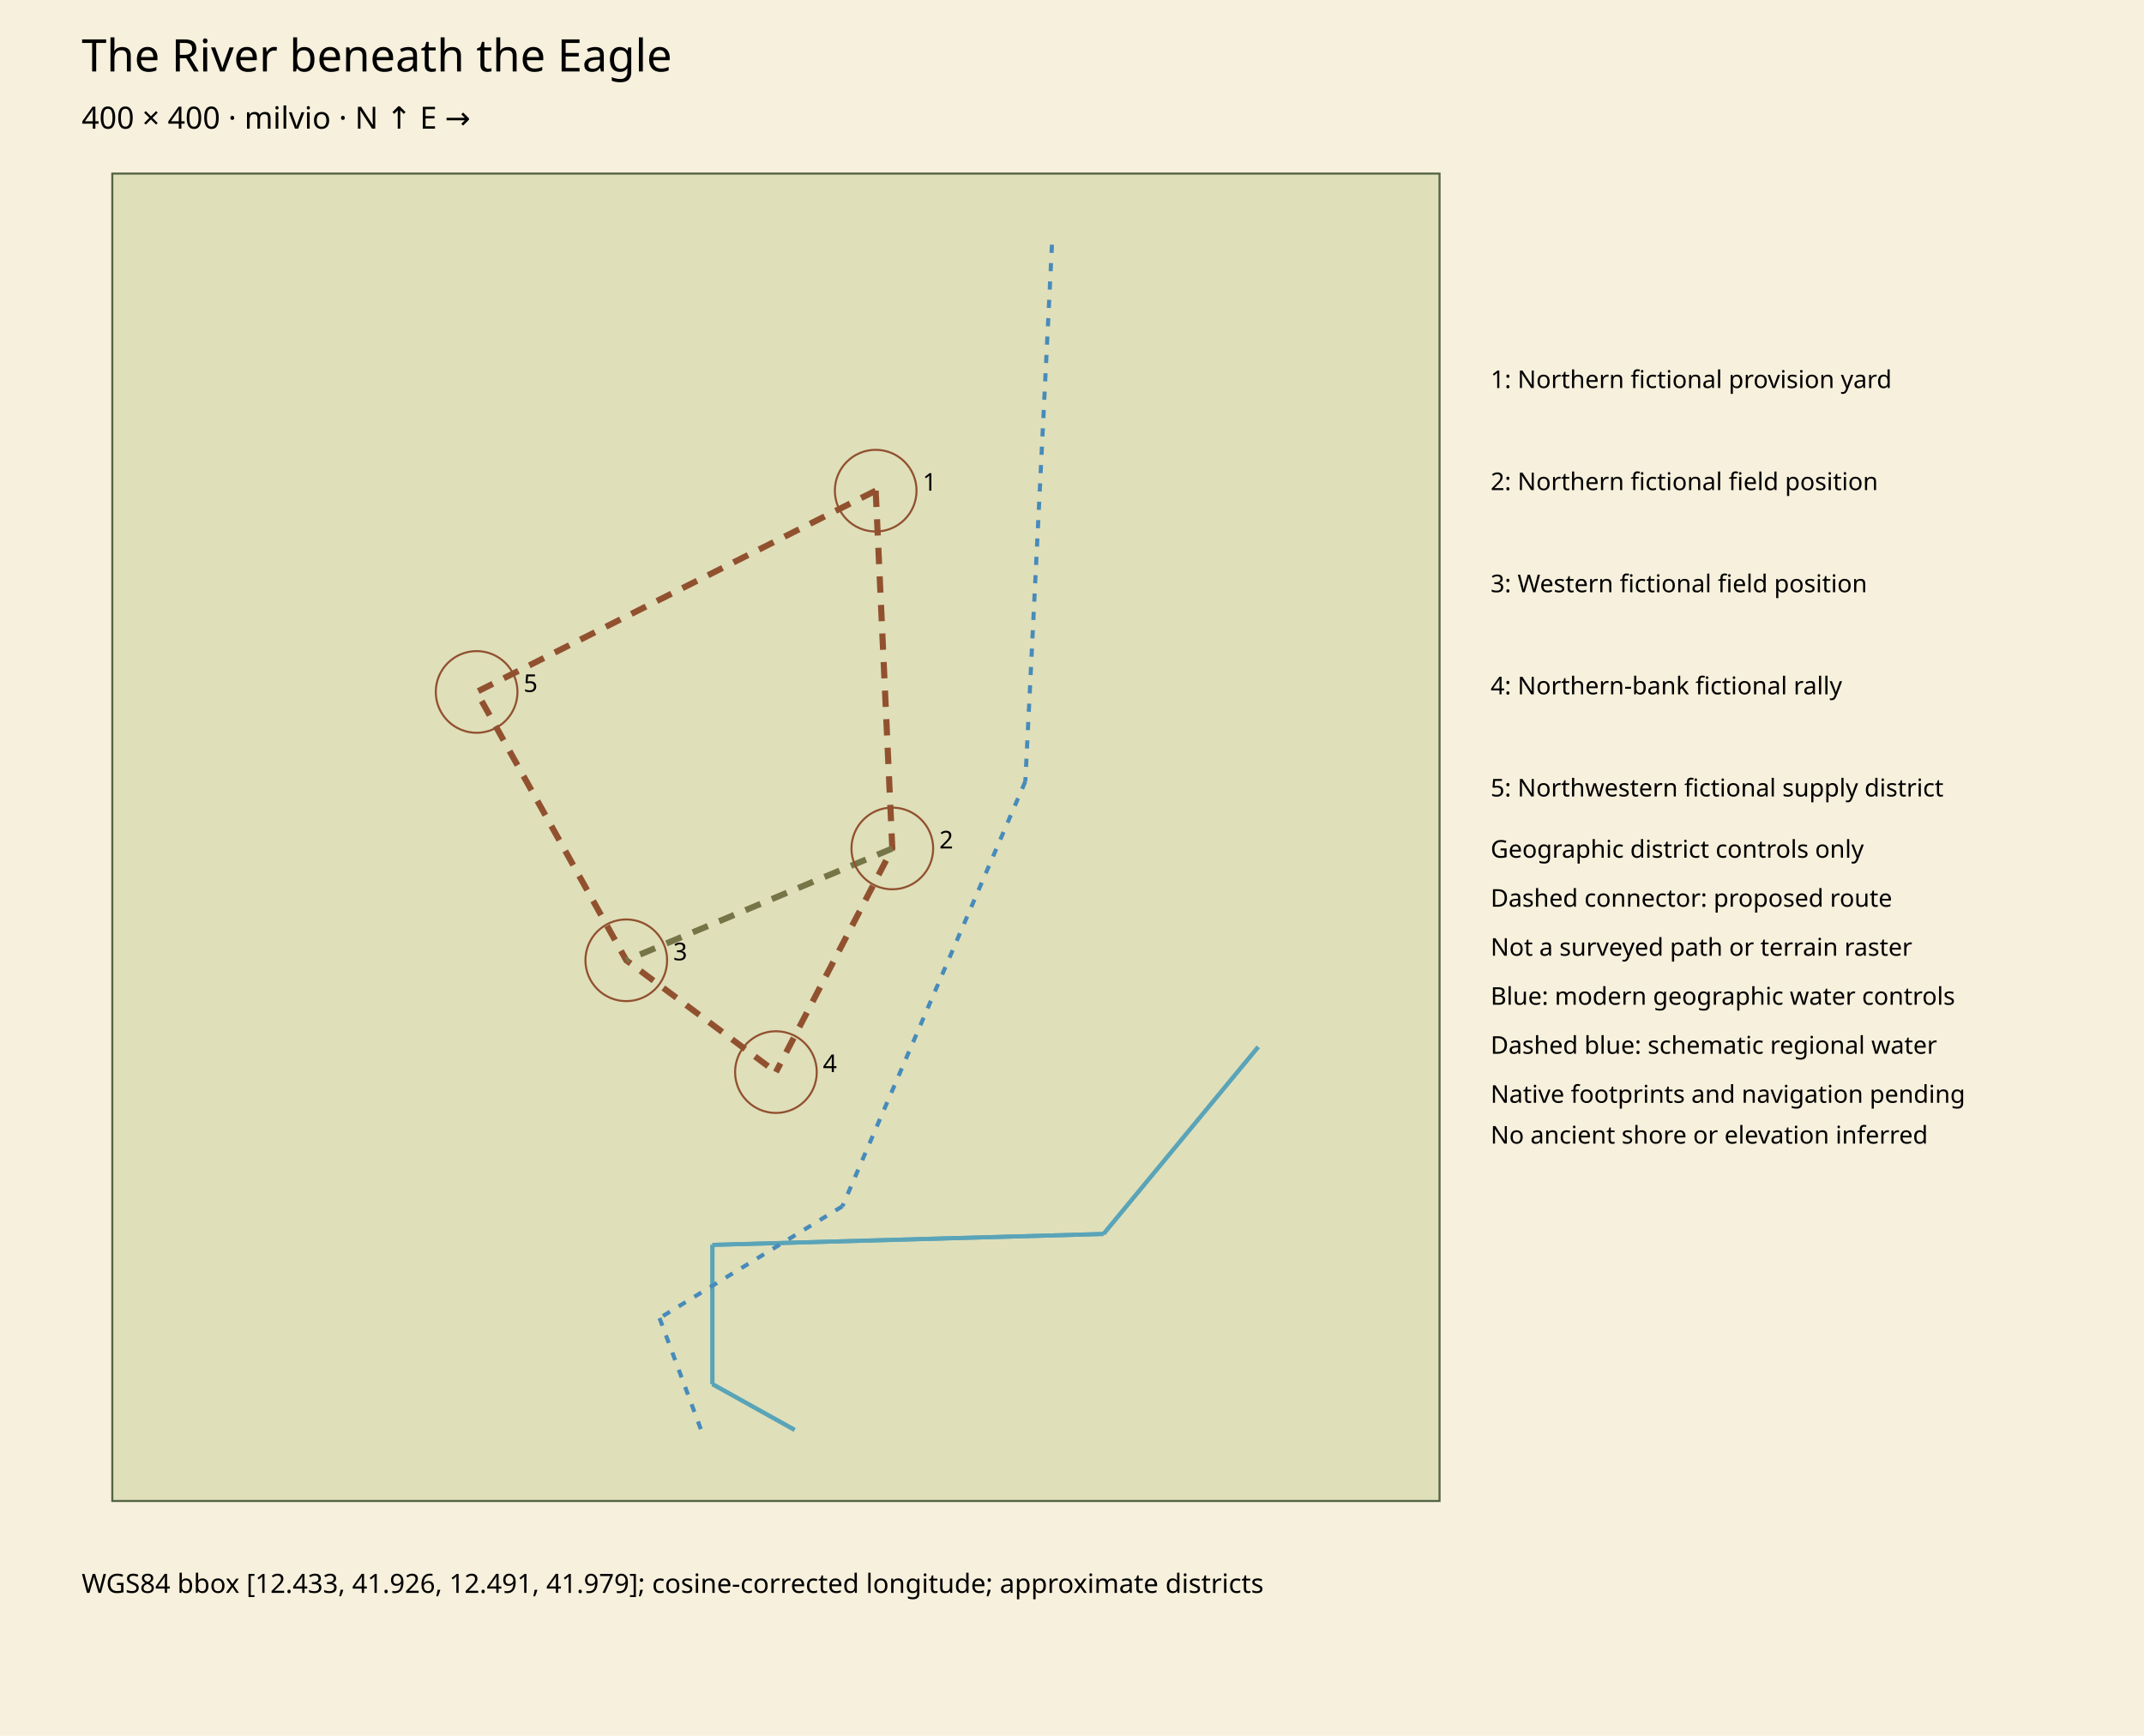
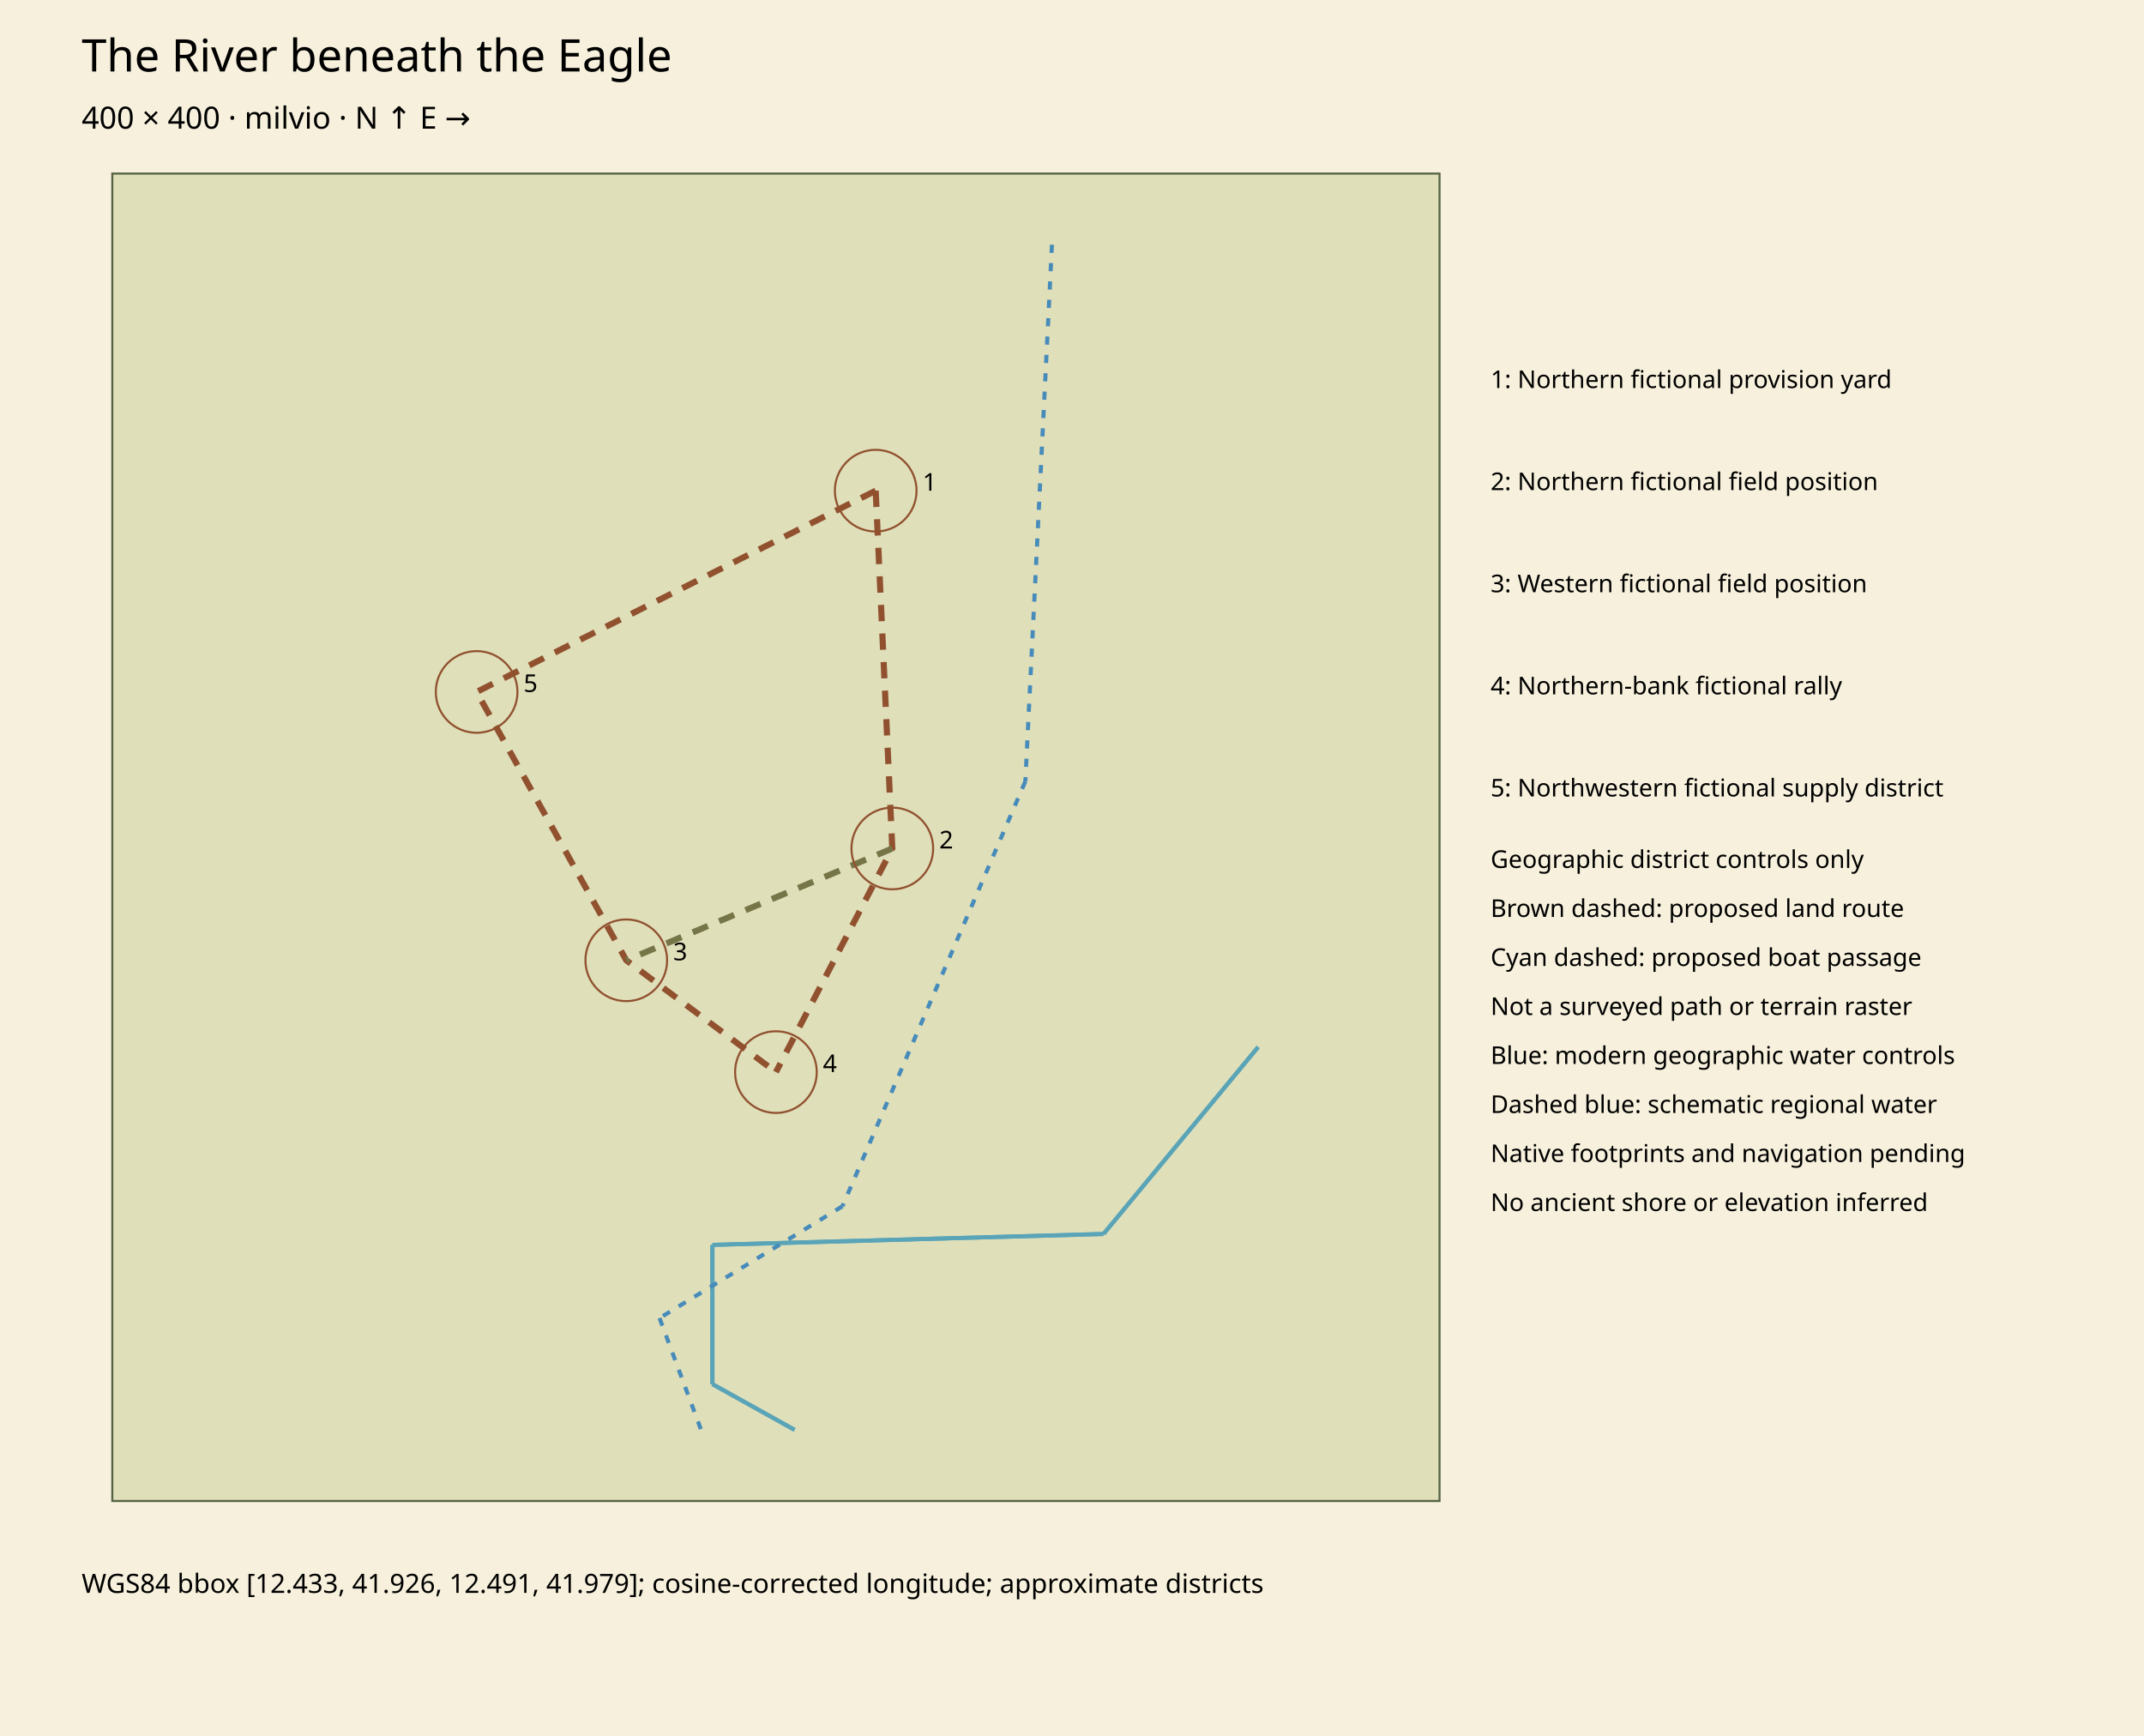
<svg xmlns="http://www.w3.org/2000/svg" viewBox="0 0 1050 850" role="img" aria-label="The River beneath the Eagle geographic districts">
  <rect width="1050" height="850" fill="#f6f0dc" />
  <rect x="55" y="85" width="650" height="650" fill="#dfdfba" stroke="#556344" />
  <text x="40" y="35" font-family="sans-serif" font-size="22">The River beneath the Eagle</text>
  <text x="40" y="63" font-family="sans-serif" font-size="15">400 × 400 · milvio · N ↑ E →</text>
  <polyline points="616.17,512.68 540.43,604.25" fill="none" stroke="#5aa4b8" stroke-width="2" />
  <polyline points="540.43,604.25 348.90,609.59" fill="none" stroke="#5aa4b8" stroke-width="2" />
  <polyline points="348.90,609.59 348.90,677.77" fill="none" stroke="#5aa4b8" stroke-width="2" />
  <polyline points="348.90,677.77 389.12,700.17" fill="none" stroke="#5aa4b8" stroke-width="2" />
  <polyline points="616.17,512.68 540.43,604.25" fill="none" stroke="#5aa4b8" stroke-width="2" />
  <polyline points="540.43,604.25 348.90,609.59" fill="none" stroke="#5aa4b8" stroke-width="2" />
  <polyline points="348.90,609.59 348.90,677.77" fill="none" stroke="#5aa4b8" stroke-width="2" />
  <polyline points="348.90,677.77 389.12,700.17" fill="none" stroke="#5aa4b8" stroke-width="2" />
  <polyline data-control="schematic-water" points="515.18,119.83 502.15,382.63" fill="none" stroke="#478bba" stroke-width="2" stroke-dasharray="4 5" />
  <polyline data-control="schematic-water" points="502.15,382.63 412.58,590.68" fill="none" stroke="#478bba" stroke-width="2" stroke-dasharray="4 5" />
  <polyline data-control="schematic-water" points="412.58,590.68 323.00,645.43" fill="none" stroke="#478bba" stroke-width="2" stroke-dasharray="4 5" />
  <polyline data-control="schematic-water" points="323.00,645.43 343.35,700.17" fill="none" stroke="#478bba" stroke-width="2" stroke-dasharray="4 5" />
  <polyline data-corridor="north-field-road" points="428.86,240.27 437.00,415.47 380.00,524.98" fill="none" stroke="#91512f" stroke-width="3" stroke-dasharray="8 6" />
  <polyline data-corridor="west-flank" points="428.86,240.27 233.42,338.83 306.71,470.23 380.00,524.98" fill="none" stroke="#91512f" stroke-width="3" stroke-dasharray="8 6" />
  <polyline data-corridor="field-link" points="437.00,415.47 306.71,470.23" fill="none" stroke="#757547" stroke-width="3" stroke-dasharray="8 6" />
  <circle cx="428.86" cy="240.27" r="20" fill="none" stroke="#91512f" />
  <text x="451.86" y="240.27" font-family="sans-serif">1</text>
  <text x="730" y="190" font-family="sans-serif" font-size="12">1: Northern fictional provision yard</text>
  <circle cx="437.00" cy="415.47" r="20" fill="none" stroke="#91512f" />
  <text x="460.00" y="415.47" font-family="sans-serif">2</text>
  <text x="730" y="240" font-family="sans-serif" font-size="12">2: Northern fictional field position</text>
  <circle cx="306.71" cy="470.23" r="20" fill="none" stroke="#91512f" />
  <text x="329.71" y="470.23" font-family="sans-serif">3</text>
  <text x="730" y="290" font-family="sans-serif" font-size="12">3: Western fictional field position</text>
  <circle cx="380.00" cy="524.98" r="20" fill="none" stroke="#91512f" />
  <text x="403.00" y="524.98" font-family="sans-serif">4</text>
  <text x="730" y="340" font-family="sans-serif" font-size="12">4: Northern-bank fictional rally</text>
  <circle cx="233.42" cy="338.83" r="20" fill="none" stroke="#91512f" />
  <text x="256.42" y="338.83" font-family="sans-serif">5</text>
  <text x="730" y="390" font-family="sans-serif" font-size="12">5: Northwestern fictional supply district</text>
-   <text x="730" y="420" font-family="sans-serif" font-size="12">Geographic district controls only</text>
-   <text x="730" y="444" font-family="sans-serif" font-size="12">Dashed connector: proposed route</text>
-   <text x="730" y="468" font-family="sans-serif" font-size="12">Not a surveyed path or terrain raster</text>
-   <text x="730" y="492" font-family="sans-serif" font-size="12">Blue: modern geographic water controls</text>
-   <text x="730" y="516" font-family="sans-serif" font-size="12">Dashed blue: schematic regional water</text>
-   <text x="730" y="540" font-family="sans-serif" font-size="12">Native footprints and navigation pending</text>
-   <text x="730" y="560" font-family="sans-serif" font-size="12">No ancient shore or elevation inferred</text>
+   <text x="730" y="425" font-family="sans-serif" font-size="12">Geographic district controls only</text>
+   <text x="730" y="449" font-family="sans-serif" font-size="12">Brown dashed: proposed land route</text>
+   <text x="730" y="473" font-family="sans-serif" font-size="12">Cyan dashed: proposed boat passage</text>
+   <text x="730" y="497" font-family="sans-serif" font-size="12">Not a surveyed path or terrain raster</text>
+   <text x="730" y="521" font-family="sans-serif" font-size="12">Blue: modern geographic water controls</text>
+   <text x="730" y="545" font-family="sans-serif" font-size="12">Dashed blue: schematic regional water</text>
+   <text x="730" y="569" font-family="sans-serif" font-size="12">Native footprints and navigation pending</text>
+   <text x="730" y="593" font-family="sans-serif" font-size="12">No ancient shore or elevation inferred</text>
  <text x="40" y="780" font-family="sans-serif" font-size="13">WGS84 bbox [12.433, 41.926, 12.491, 41.979]; cosine-corrected longitude; approximate districts</text>
</svg>
